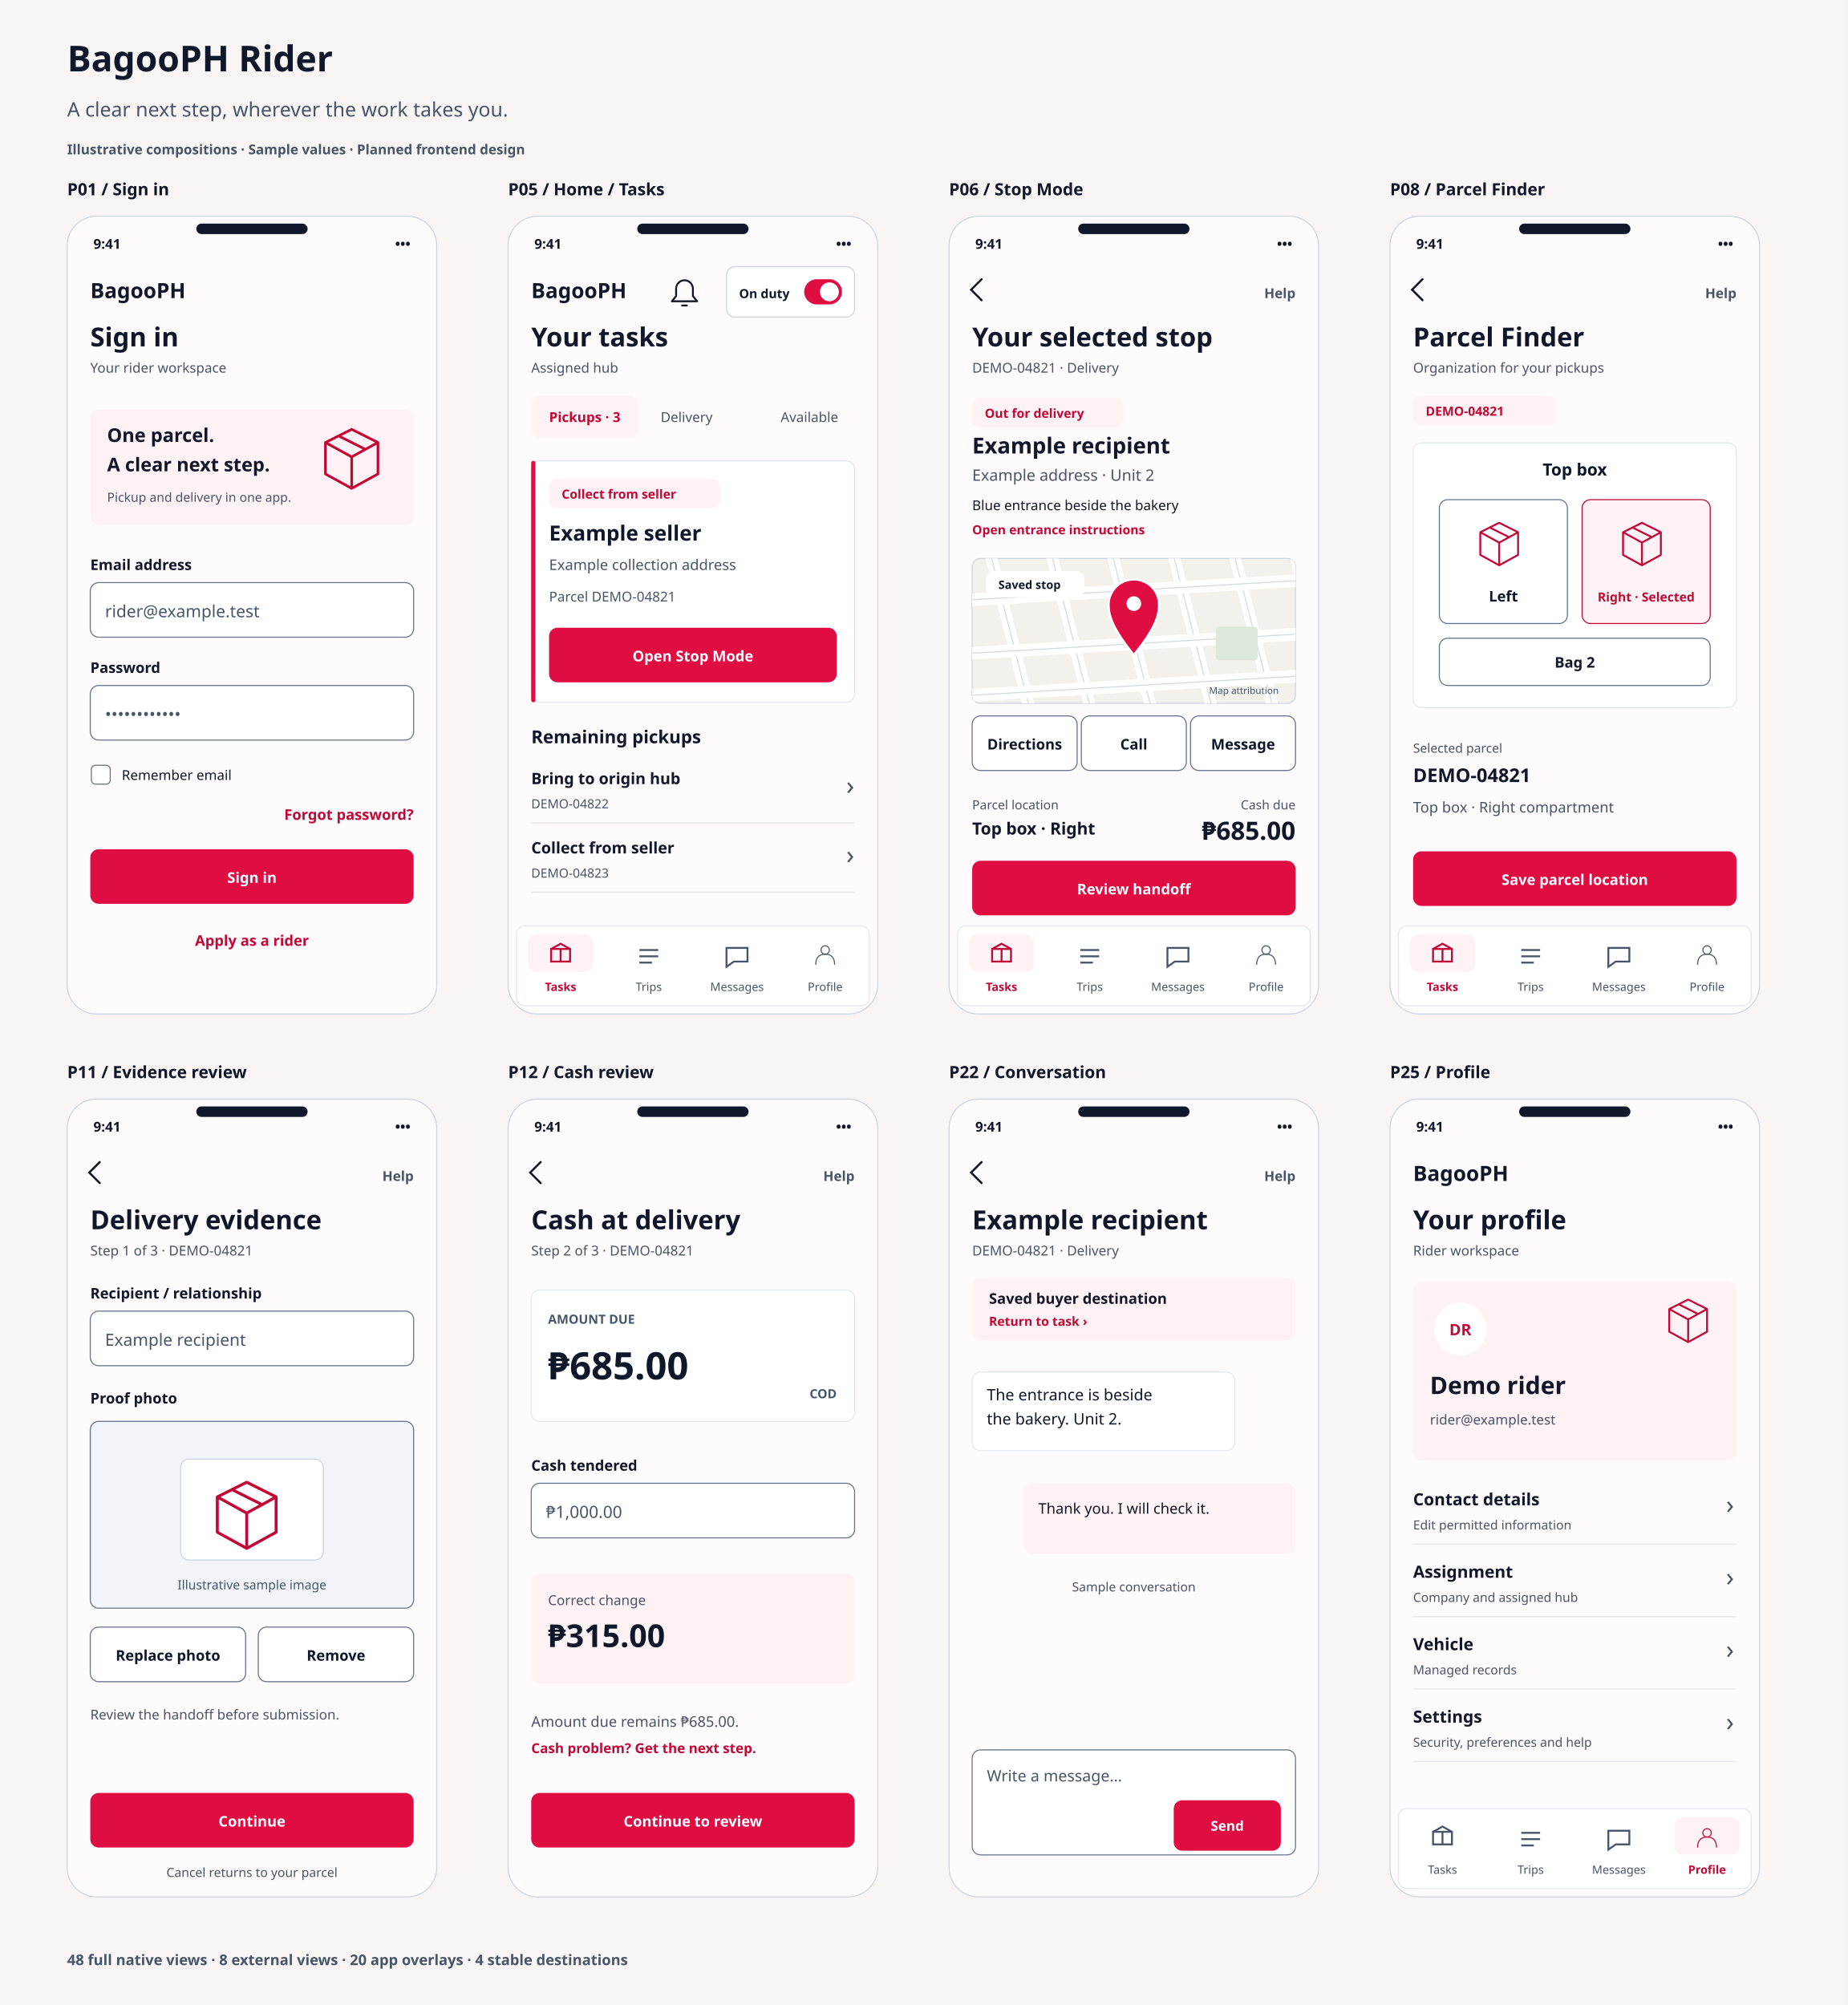
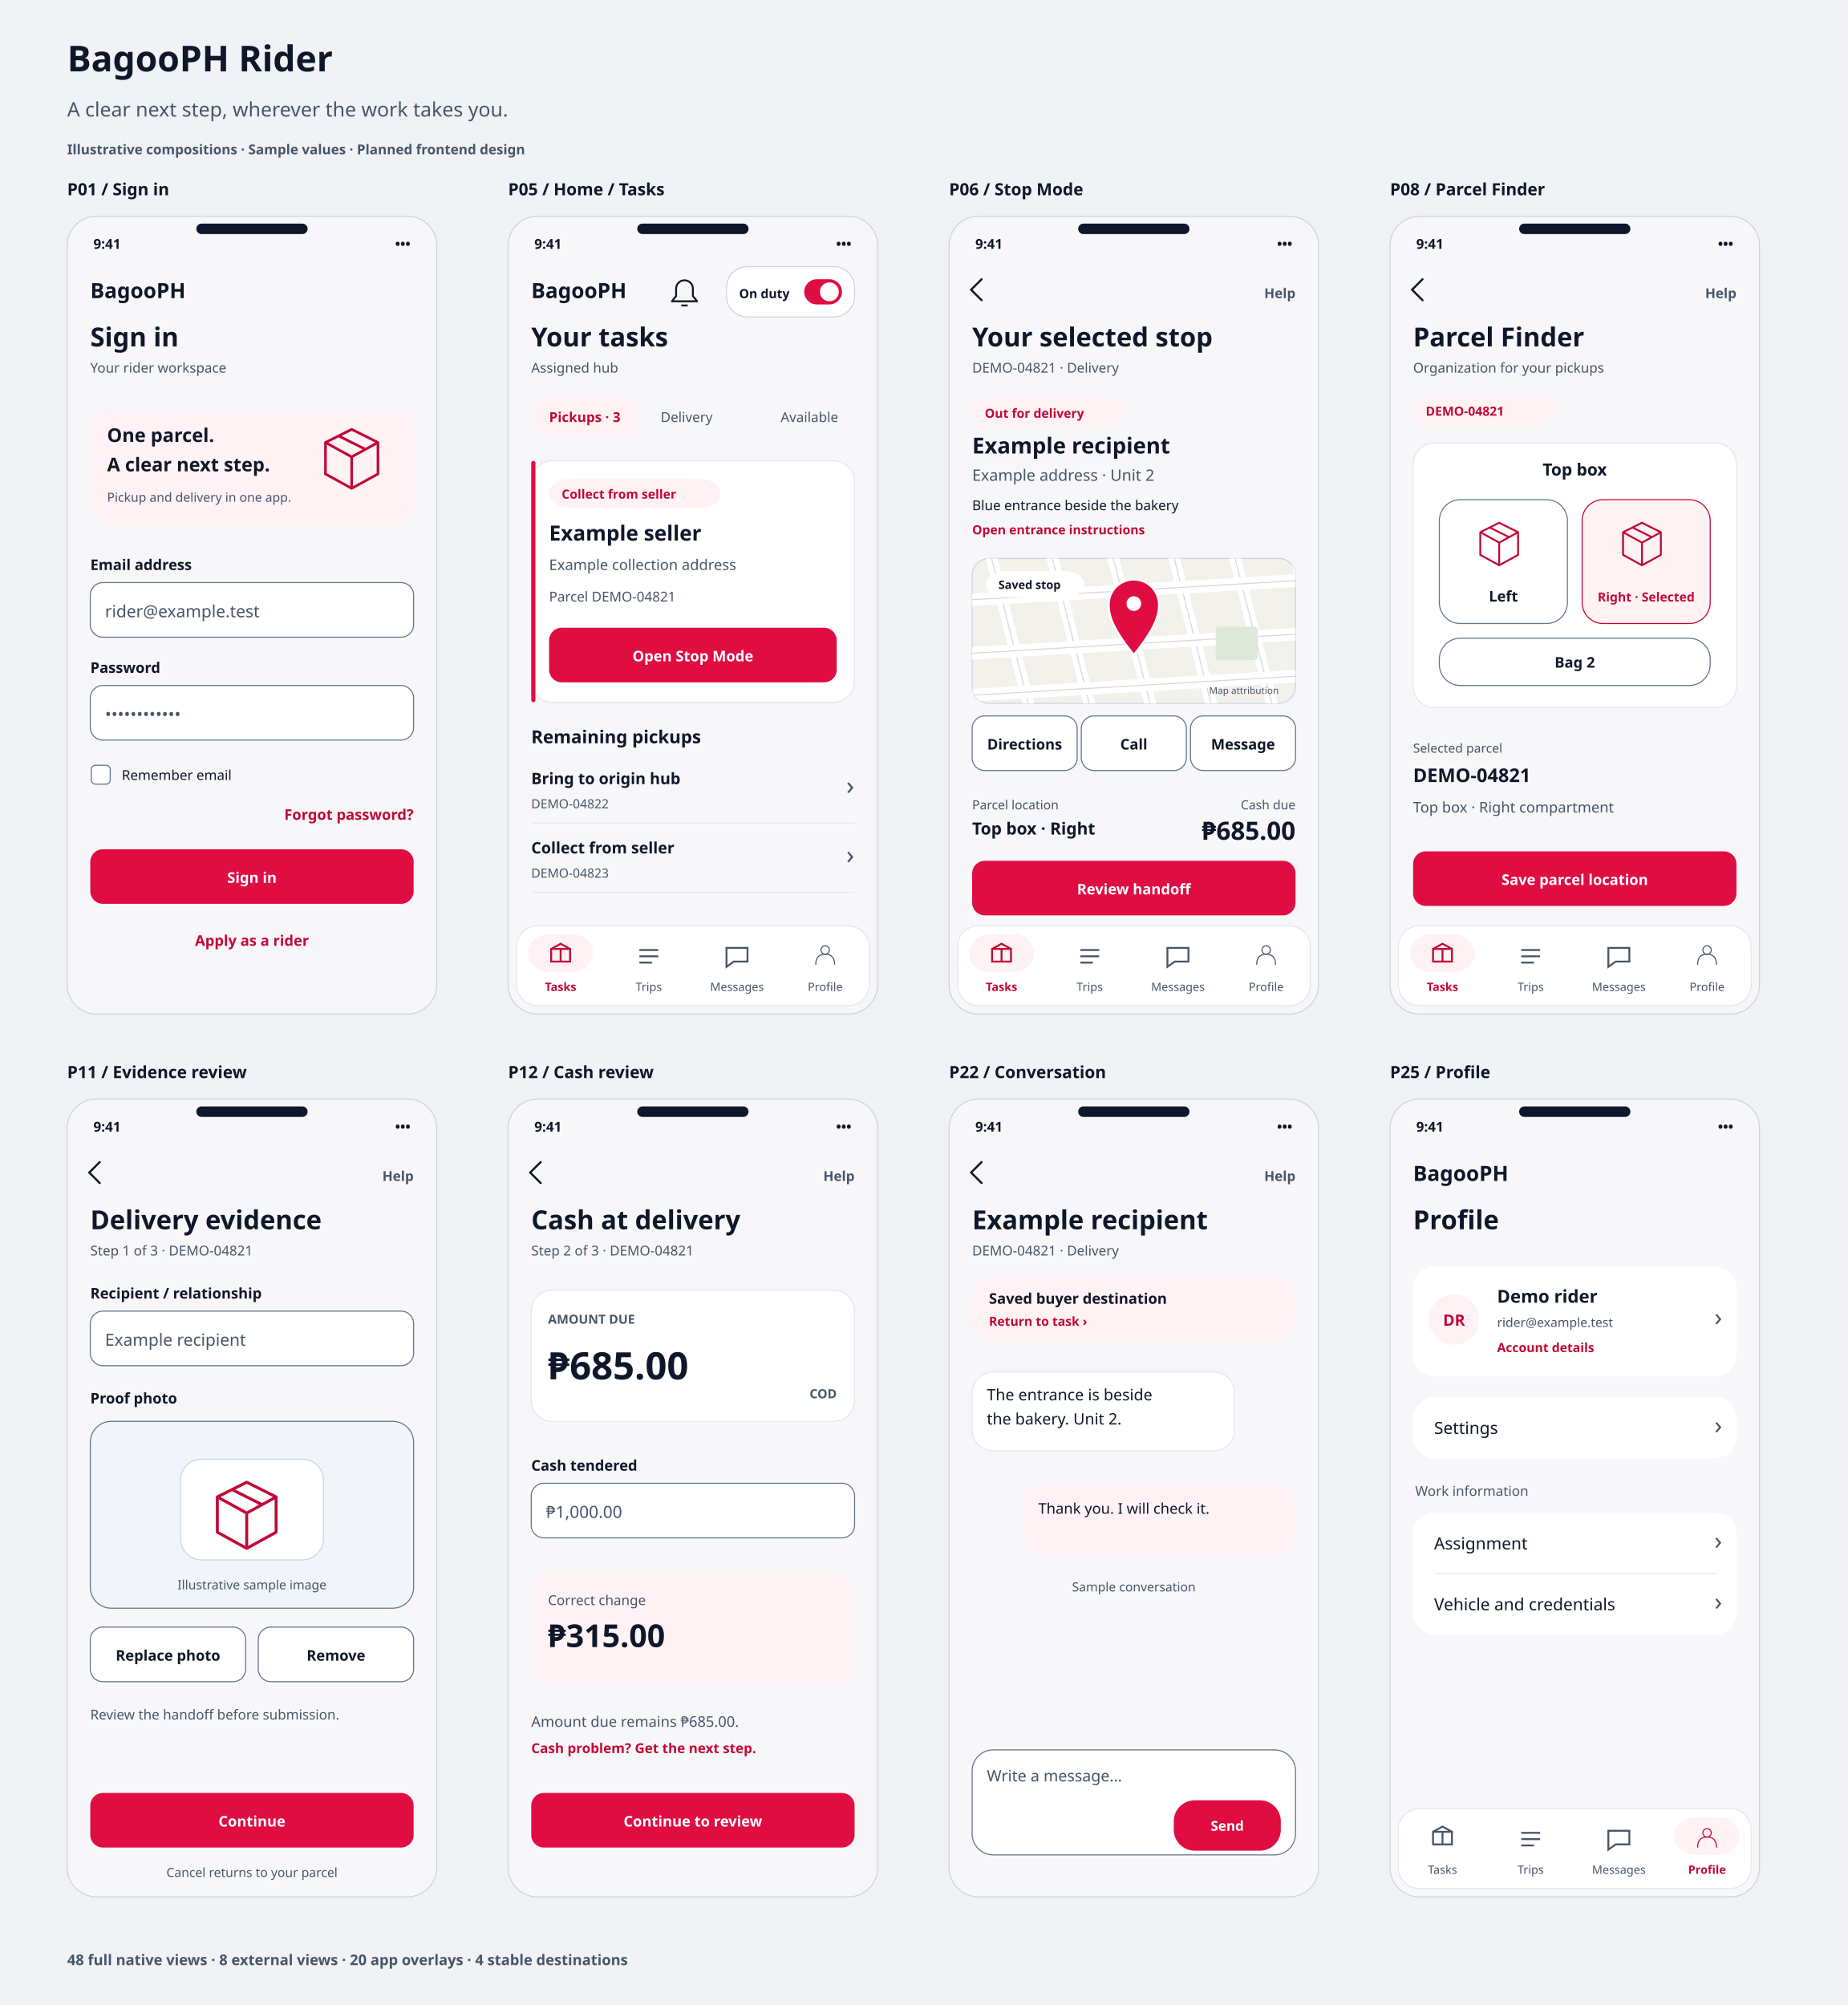
<svg xmlns="http://www.w3.org/2000/svg" width="1760" height="1910" viewBox="0 0 1760 1910">
-   <rect x="0" y="0" width="1760" height="1910" rx="0" fill="#F8F5F4" stroke="none" />
+   <rect x="0" y="0" width="1760" height="1910" rx="0" fill="#F1F2F5" stroke="none" />
  <text x="64" y="68" font-family="Plus Jakarta Sans, sans-serif" font-size="34" font-weight="700" fill="#0F172A" text-anchor="start">BagooPH Rider</text>
  <text x="64" y="111" font-family="Plus Jakarta Sans, sans-serif" font-size="19" font-weight="400" fill="#475569" text-anchor="start">A clear next step, wherever the work takes you.</text>
  <text x="64" y="147" font-family="Plus Jakarta Sans, sans-serif" font-size="13" font-weight="600" fill="#475569" text-anchor="start">Illustrative compositions · Sample values · Planned frontend design</text>
  <text x="64" y="186" font-family="Plus Jakarta Sans, sans-serif" font-size="16" font-weight="600" fill="#0F172A" text-anchor="start">P01  /  Sign in</text>
  <g transform="translate(64,206)">
-     <rect x="0" y="0" width="352" height="760" rx="28" fill="#FFFAFB" stroke="#CBD5E1" />
+     <rect x="0" y="0" width="352" height="760" rx="28" fill="#F7F7FA" stroke="#CBD5E1" />
    <rect x="123" y="7" width="106" height="10" rx="5" fill="#0F172A" stroke="none" />
    <text x="25" y="31" font-family="Plus Jakarta Sans, sans-serif" font-size="13" font-weight="600" fill="#0F172A" text-anchor="start">9:41</text>
    <text x="327" y="31" font-family="Plus Jakarta Sans, sans-serif" font-size="13" font-weight="600" fill="#0F172A" text-anchor="end">•••</text>
    <text x="22" y="78" font-family="Plus Jakarta Sans, sans-serif" font-size="20" font-weight="700" fill="#0F172A" text-anchor="start">BagooPH</text>
    <text x="22" y="124" font-family="Plus Jakarta Sans, sans-serif" font-size="25" font-weight="600" fill="#0F172A" text-anchor="start">Sign in</text>
    <text x="22" y="149" font-family="Plus Jakarta Sans, sans-serif" font-size="13" font-weight="500" fill="#475569" text-anchor="start">Your rider workspace</text>
-     <rect x="22" y="184" width="308" height="110" rx="8" fill="#FFF2F4" stroke="none" />
+     <rect x="22" y="184" width="308" height="110" rx="20" fill="#FFF2F4" stroke="none" />
    <g transform="translate(246 203) scale(1.25)">
      <path d="M0 10 20 0 40 10 20 21Z M0 10v24l20 11 20-11V10 M20 21v24 M10 5l20 10" stroke="#C20836" stroke-width="2" fill="none" stroke-linejoin="round" />
    </g>
    <text x="38" y="215" font-family="Plus Jakarta Sans, sans-serif" font-size="18" font-weight="600" fill="#0F172A" text-anchor="start">One parcel.</text>
    <text x="38" y="243" font-family="Plus Jakarta Sans, sans-serif" font-size="18" font-weight="600" fill="#0F172A" text-anchor="start">A clear next step.</text>
    <text x="38" y="272" font-family="Plus Jakarta Sans, sans-serif" font-size="12" font-weight="500" fill="#475569" text-anchor="start">Pickup and delivery in one app.</text>
    <text x="22" y="337" font-family="Plus Jakarta Sans, sans-serif" font-size="14" font-weight="600" fill="#0F172A" text-anchor="start">Email address</text>
-     <rect x="22" y="349" width="308" height="52" rx="8" fill="#FFFFFF" stroke="#64748B" />
+     <rect x="22" y="349" width="308" height="52" rx="12" fill="#FFFFFF" stroke="#64748B" />
    <text x="36" y="382" font-family="Plus Jakarta Sans, sans-serif" font-size="16" font-weight="400" fill="#475569" text-anchor="start">rider@example.test</text>
    <text x="22" y="435" font-family="Plus Jakarta Sans, sans-serif" font-size="14" font-weight="600" fill="#0F172A" text-anchor="start">Password</text>
-     <rect x="22" y="447" width="308" height="52" rx="8" fill="#FFFFFF" stroke="#64748B" />
+     <rect x="22" y="447" width="308" height="52" rx="12" fill="#FFFFFF" stroke="#64748B" />
    <text x="36" y="480" font-family="Plus Jakarta Sans, sans-serif" font-size="16" font-weight="400" fill="#475569" text-anchor="start">••••••••••••</text>
    <rect x="23" y="523" width="18" height="18" rx="4" fill="#FFFFFF" stroke="#64748B" />
    <text x="52" y="537" font-family="Plus Jakarta Sans, sans-serif" font-size="13" font-weight="500" fill="#0F172A" text-anchor="start">Remember email</text>
    <text x="330" y="575" font-family="Plus Jakarta Sans, sans-serif" font-size="14" font-weight="600" fill="#C20836" text-anchor="end">Forgot password?</text>
-     <rect x="22" y="603" width="308" height="52" rx="8" fill="#E00D42" stroke="none" />
+     <rect x="22" y="603" width="308" height="52" rx="12" fill="#E00D42" stroke="none" />
    <text x="176.0" y="635" font-family="Plus Jakarta Sans, sans-serif" font-size="14" font-weight="600" fill="#FFFFFF" text-anchor="middle">Sign in</text>
    <text x="176" y="695" font-family="Plus Jakarta Sans, sans-serif" font-size="14" font-weight="600" fill="#C20836" text-anchor="middle">Apply as a rider</text>
  </g>
  <text x="484" y="186" font-family="Plus Jakarta Sans, sans-serif" font-size="16" font-weight="600" fill="#0F172A" text-anchor="start">P05  /  Home / Tasks</text>
  <g transform="translate(484,206)">
-     <rect x="0" y="0" width="352" height="760" rx="28" fill="#FFFAFB" stroke="#CBD5E1" />
+     <rect x="0" y="0" width="352" height="760" rx="28" fill="#F7F7FA" stroke="#CBD5E1" />
    <rect x="123" y="7" width="106" height="10" rx="5" fill="#0F172A" stroke="none" />
    <text x="25" y="31" font-family="Plus Jakarta Sans, sans-serif" font-size="13" font-weight="600" fill="#0F172A" text-anchor="start">9:41</text>
    <text x="327" y="31" font-family="Plus Jakarta Sans, sans-serif" font-size="13" font-weight="600" fill="#0F172A" text-anchor="end">•••</text>
    <text x="22" y="78" font-family="Plus Jakarta Sans, sans-serif" font-size="20" font-weight="700" fill="#0F172A" text-anchor="start">BagooPH</text>
    <text x="22" y="124" font-family="Plus Jakarta Sans, sans-serif" font-size="25" font-weight="600" fill="#0F172A" text-anchor="start">Your tasks</text>
    <text x="22" y="149" font-family="Plus Jakarta Sans, sans-serif" font-size="13" font-weight="500" fill="#475569" text-anchor="start">Assigned hub</text>
    <path d="M160 76v-7a8 8 0 0 1 16 0v7l4 5h-24z M165 85h6" stroke="#0F172A" stroke-width="1.8" fill="none" stroke-linejoin="round" />
-     <rect x="208" y="48" width="122" height="48" rx="8" fill="#FFFFFF" stroke="#CBD5E1" />
+     <rect x="208" y="48" width="122" height="48" rx="20" fill="#FFFFFF" stroke="#CBD5E1" />
    <text x="220" y="78" font-family="Plus Jakarta Sans, sans-serif" font-size="12" font-weight="600" fill="#0F172A" text-anchor="start">On duty</text>
    <rect x="282" y="60" width="36" height="24" rx="12" fill="#E00D42" stroke="none" />
    <circle cx="306" cy="72" r="9" fill="white" />
-     <rect x="22" y="171" width="102" height="40" rx="8" fill="#FFF2F4" stroke="none" />
+     <rect x="22" y="171" width="102" height="40" rx="20" fill="#FFF2F4" stroke="none" />
    <text x="73" y="196" font-family="Plus Jakarta Sans, sans-serif" font-size="13" font-weight="600" fill="#C20836" text-anchor="middle">Pickups · 3</text>
    <text x="170" y="196" font-family="Plus Jakarta Sans, sans-serif" font-size="13" font-weight="500" fill="#475569" text-anchor="middle">Delivery</text>
    <text x="287" y="196" font-family="Plus Jakarta Sans, sans-serif" font-size="13" font-weight="500" fill="#475569" text-anchor="middle">Available</text>
-     <rect x="22" y="233" width="308" height="230" rx="8" fill="#FFFFFF" stroke="#E2E8F0" />
+     <rect x="22" y="233" width="308" height="230" rx="20" fill="#FFFFFF" stroke="#E2E8F0" />
    <rect x="22" y="233" width="4" height="230" rx="2" fill="#E00D42" stroke="none" />
-     <rect x="39" y="250" width="163" height="28" rx="8" fill="#FFF2F4" stroke="none" />
+     <rect x="39" y="250" width="163" height="28" rx="20" fill="#FFF2F4" stroke="none" />
    <text x="51" y="269" font-family="Plus Jakarta Sans, sans-serif" font-size="12" font-weight="600" fill="#C20836" text-anchor="start">Collect from seller</text>
    <text x="39" y="309" font-family="Plus Jakarta Sans, sans-serif" font-size="20" font-weight="600" fill="#0F172A" text-anchor="start">Example seller</text>
    <text x="39" y="337" font-family="Plus Jakarta Sans, sans-serif" font-size="14" font-weight="400" fill="#475569" text-anchor="start">Example collection address</text>
    <text x="39" y="367" font-family="Plus Jakarta Sans, sans-serif" font-size="13" font-weight="500" fill="#475569" text-anchor="start">Parcel DEMO-04821</text>
-     <rect x="39" y="392" width="274" height="52" rx="8" fill="#E00D42" stroke="none" />
+     <rect x="39" y="392" width="274" height="52" rx="12" fill="#E00D42" stroke="none" />
    <text x="176.0" y="424" font-family="Plus Jakarta Sans, sans-serif" font-size="14" font-weight="600" fill="#FFFFFF" text-anchor="middle">Open Stop Mode</text>
    <text x="22" y="502" font-family="Plus Jakarta Sans, sans-serif" font-size="17" font-weight="600" fill="#0F172A" text-anchor="start">Remaining pickups</text>
    <text x="22" y="541" font-family="Plus Jakarta Sans, sans-serif" font-size="15" font-weight="600" fill="#0F172A" text-anchor="start">Bring to origin hub</text>
    <text x="22" y="564" font-family="Plus Jakarta Sans, sans-serif" font-size="12" font-weight="500" fill="#475569" text-anchor="start">DEMO-04822</text>
    <text x="322" y="551" font-family="Plus Jakarta Sans, sans-serif" font-size="25" font-weight="400" fill="#475569" text-anchor="start">›</text>
    <path d="M22 578 L330 578" stroke="#E2E8F0" stroke-width="1" fill="none" />
    <text x="22" y="607" font-family="Plus Jakarta Sans, sans-serif" font-size="15" font-weight="600" fill="#0F172A" text-anchor="start">Collect from seller</text>
    <text x="22" y="630" font-family="Plus Jakarta Sans, sans-serif" font-size="12" font-weight="500" fill="#475569" text-anchor="start">DEMO-04823</text>
    <text x="322" y="617" font-family="Plus Jakarta Sans, sans-serif" font-size="25" font-weight="400" fill="#475569" text-anchor="start">›</text>
    <path d="M22 644 L330 644" stroke="#E2E8F0" stroke-width="1" fill="none" />
-     <rect x="8" y="676" width="336" height="76" rx="8" fill="#FFFFFF" stroke="#E2E8F0" />
-     <rect x="19" y="684" width="62" height="36" rx="8" fill="#FFF2F4" stroke="none" />
+     <rect x="8" y="676" width="336" height="76" rx="20" fill="#FFFFFF" stroke="#E2E8F0" />
+     <rect x="19" y="684" width="62" height="36" rx="20" fill="#FFF2F4" stroke="none" />
    <path d="M41 698h18v12h-18z M41 698l9-5 9 5 M50 698v12" fill="none" stroke="#C20836" stroke-width="1.8" />
    <text x="50" y="738" font-family="Plus Jakarta Sans, sans-serif" font-size="11" font-weight="600" fill="#C20836" text-anchor="middle">Tasks</text>
    <path d="M125 699h18 M125 705h18 M125 711h12" fill="none" stroke="#475569" stroke-width="1.8" />
    <text x="134" y="738" font-family="Plus Jakarta Sans, sans-serif" font-size="11" font-weight="500" fill="#475569" text-anchor="middle">Trips</text>
    <path d="M208 697h20v13h-13l-7 5z" fill="none" stroke="#475569" stroke-width="1.8" />
    <text x="218" y="738" font-family="Plus Jakarta Sans, sans-serif" font-size="11" font-weight="500" fill="#475569" text-anchor="middle">Messages</text>
    <circle cx="302" cy="699" r="4" stroke="#475569" fill="none" />
    <path d="M293 713q0-10 9-10t9 10" stroke="#475569" fill="none" />
    <text x="302" y="738" font-family="Plus Jakarta Sans, sans-serif" font-size="11" font-weight="500" fill="#475569" text-anchor="middle">Profile</text>
  </g>
  <text x="904" y="186" font-family="Plus Jakarta Sans, sans-serif" font-size="16" font-weight="600" fill="#0F172A" text-anchor="start">P06  /  Stop Mode</text>
  <g transform="translate(904,206)">
-     <rect x="0" y="0" width="352" height="760" rx="28" fill="#FFFAFB" stroke="#CBD5E1" />
+     <rect x="0" y="0" width="352" height="760" rx="28" fill="#F7F7FA" stroke="#CBD5E1" />
    <rect x="123" y="7" width="106" height="10" rx="5" fill="#0F172A" stroke="none" />
    <text x="25" y="31" font-family="Plus Jakarta Sans, sans-serif" font-size="13" font-weight="600" fill="#0F172A" text-anchor="start">9:41</text>
    <text x="327" y="31" font-family="Plus Jakarta Sans, sans-serif" font-size="13" font-weight="600" fill="#0F172A" text-anchor="end">•••</text>
    <path d="M31 60 21 70 31 80" fill="none" stroke="#0F172A" stroke-width="2" stroke-linecap="round" />
    <text x="330" y="78" font-family="Plus Jakarta Sans, sans-serif" font-size="13" font-weight="600" fill="#475569" text-anchor="end">Help</text>
    <text x="22" y="124" font-family="Plus Jakarta Sans, sans-serif" font-size="25" font-weight="600" fill="#0F172A" text-anchor="start">Your selected stop</text>
    <text x="22" y="149" font-family="Plus Jakarta Sans, sans-serif" font-size="13" font-weight="500" fill="#475569" text-anchor="start">DEMO-04821 · Delivery</text>
-     <rect x="22" y="173" width="144" height="28" rx="8" fill="#FFF2F4" stroke="none" />
+     <rect x="22" y="173" width="144" height="28" rx="20" fill="#FFF2F4" stroke="none" />
    <text x="34" y="192" font-family="Plus Jakarta Sans, sans-serif" font-size="12" font-weight="600" fill="#C20836" text-anchor="start">Out for delivery</text>
    <text x="22" y="226" font-family="Plus Jakarta Sans, sans-serif" font-size="21" font-weight="600" fill="#0F172A" text-anchor="start">Example recipient</text>
    <text x="22" y="252" font-family="Plus Jakarta Sans, sans-serif" font-size="15" font-weight="400" fill="#475569" text-anchor="start">Example address · Unit 2</text>
    <text x="22" y="280" font-family="Plus Jakarta Sans, sans-serif" font-size="13" font-weight="500" fill="#0F172A" text-anchor="start">Blue entrance beside the bakery</text>
    <text x="22" y="303" font-family="Plus Jakarta Sans, sans-serif" font-size="12" font-weight="600" fill="#C20836" text-anchor="start">Open entrance instructions</text>
-     <rect x="22" y="326" width="308" height="138" rx="8" fill="#F3F1EC" stroke="#CBD5E1" />
+     <rect x="22" y="326" width="308" height="138" rx="16" fill="#F3F1EC" stroke="#CBD5E1" />
    <g clip-path="url(#mapclip-326)">
      <path d="M38 316 L78 474" stroke="#FFFFFF" stroke-width="11" fill="none" />
      <path d="M38 316 L78 474" stroke="#D3DADD" stroke-width="1" fill="none" />
      <path d="M96 316 L136 474" stroke="#FFFFFF" stroke-width="11" fill="none" />
      <path d="M96 316 L136 474" stroke="#D3DADD" stroke-width="1" fill="none" />
      <path d="M154 316 L194 474" stroke="#FFFFFF" stroke-width="11" fill="none" />
      <path d="M154 316 L194 474" stroke="#D3DADD" stroke-width="1" fill="none" />
      <path d="M212 316 L252 474" stroke="#FFFFFF" stroke-width="11" fill="none" />
      <path d="M212 316 L252 474" stroke="#D3DADD" stroke-width="1" fill="none" />
      <path d="M270 316 L310 474" stroke="#FFFFFF" stroke-width="11" fill="none" />
      <path d="M270 316 L310 474" stroke="#D3DADD" stroke-width="1" fill="none" />
      <path d="M328 316 L368 474" stroke="#FFFFFF" stroke-width="11" fill="none" />
      <path d="M328 316 L368 474" stroke="#D3DADD" stroke-width="1" fill="none" />
      <path d="M10 366 L350 346" stroke="#FFFFFF" stroke-width="12" fill="none" />
      <path d="M10 366 L350 346" stroke="#D3DADD" stroke-width="1" fill="none" />
      <path d="M10 417 L350 397" stroke="#FFFFFF" stroke-width="12" fill="none" />
      <path d="M10 417 L350 397" stroke="#D3DADD" stroke-width="1" fill="none" />
      <path d="M10 457 L350 437" stroke="#FFFFFF" stroke-width="12" fill="none" />
      <path d="M10 457 L350 437" stroke="#D3DADD" stroke-width="1" fill="none" />
      <rect x="254" y="391" width="40" height="32" rx="3" fill="#DDE7DA" stroke="none" />
    </g>
    <defs>
      <clipPath id="mapclip-326">
-         <rect x="22" y="326" width="308" height="138" rx="8" fill="#FFFFFF" stroke="none" />
+         <rect x="22" y="326" width="308" height="138" rx="16" fill="#FFFFFF" stroke="none" />
      </clipPath>
    </defs>
    <path d="M176 418c-20-25-24-37-24-48a24 24 0 1 1 48 0c0 11-4 23-24 48Z" fill="#E00D42" stroke="white" stroke-width="2" />
    <circle cx="176" cy="369" r="7" fill="white" />
-     <rect x="35" y="338" width="94" height="25" rx="8" fill="#FFFFFF" stroke="none" />
+     <rect x="35" y="338" width="94" height="25" rx="20" fill="#FFFFFF" stroke="none" />
    <text x="47" y="355" font-family="Plus Jakarta Sans, sans-serif" font-size="11" font-weight="600" fill="#0F172A" text-anchor="start">Saved stop</text>
    <text x="314" y="455" font-family="Plus Jakarta Sans, sans-serif" font-size="9" font-weight="400" fill="#475569" text-anchor="end">Map attribution</text>
-     <rect x="22" y="476" width="100" height="52" rx="8" fill="#FFFFFF" stroke="#64748B" />
+     <rect x="22" y="476" width="100" height="52" rx="12" fill="#FFFFFF" stroke="#64748B" />
    <text x="72.0" y="508" font-family="Plus Jakarta Sans, sans-serif" font-size="14" font-weight="600" fill="#0F172A" text-anchor="middle">Directions</text>
-     <rect x="126" y="476" width="100" height="52" rx="8" fill="#FFFFFF" stroke="#64748B" />
+     <rect x="126" y="476" width="100" height="52" rx="12" fill="#FFFFFF" stroke="#64748B" />
    <text x="176.0" y="508" font-family="Plus Jakarta Sans, sans-serif" font-size="14" font-weight="600" fill="#0F172A" text-anchor="middle">Call</text>
-     <rect x="230" y="476" width="100" height="52" rx="8" fill="#FFFFFF" stroke="#64748B" />
+     <rect x="230" y="476" width="100" height="52" rx="12" fill="#FFFFFF" stroke="#64748B" />
    <text x="280.0" y="508" font-family="Plus Jakarta Sans, sans-serif" font-size="14" font-weight="600" fill="#0F172A" text-anchor="middle">Message</text>
    <text x="22" y="565" font-family="Plus Jakarta Sans, sans-serif" font-size="12" font-weight="500" fill="#475569" text-anchor="start">Parcel location</text>
    <text x="22" y="589" font-family="Plus Jakarta Sans, sans-serif" font-size="16" font-weight="600" fill="#0F172A" text-anchor="start">Top box · Right</text>
    <text x="330" y="565" font-family="Plus Jakarta Sans, sans-serif" font-size="12" font-weight="500" fill="#475569" text-anchor="end">Cash due</text>
    <text x="330" y="594" font-family="Plus Jakarta Sans, sans-serif" font-size="24" font-weight="600" fill="#0F172A" text-anchor="end">₱685.00</text>
-     <rect x="22" y="614" width="308" height="52" rx="8" fill="#E00D42" stroke="none" />
+     <rect x="22" y="614" width="308" height="52" rx="12" fill="#E00D42" stroke="none" />
    <text x="176.0" y="646" font-family="Plus Jakarta Sans, sans-serif" font-size="14" font-weight="600" fill="#FFFFFF" text-anchor="middle">Review handoff</text>
-     <rect x="8" y="676" width="336" height="76" rx="8" fill="#FFFFFF" stroke="#E2E8F0" />
-     <rect x="19" y="684" width="62" height="36" rx="8" fill="#FFF2F4" stroke="none" />
+     <rect x="8" y="676" width="336" height="76" rx="20" fill="#FFFFFF" stroke="#E2E8F0" />
+     <rect x="19" y="684" width="62" height="36" rx="20" fill="#FFF2F4" stroke="none" />
    <path d="M41 698h18v12h-18z M41 698l9-5 9 5 M50 698v12" fill="none" stroke="#C20836" stroke-width="1.8" />
    <text x="50" y="738" font-family="Plus Jakarta Sans, sans-serif" font-size="11" font-weight="600" fill="#C20836" text-anchor="middle">Tasks</text>
    <path d="M125 699h18 M125 705h18 M125 711h12" fill="none" stroke="#475569" stroke-width="1.8" />
    <text x="134" y="738" font-family="Plus Jakarta Sans, sans-serif" font-size="11" font-weight="500" fill="#475569" text-anchor="middle">Trips</text>
    <path d="M208 697h20v13h-13l-7 5z" fill="none" stroke="#475569" stroke-width="1.8" />
    <text x="218" y="738" font-family="Plus Jakarta Sans, sans-serif" font-size="11" font-weight="500" fill="#475569" text-anchor="middle">Messages</text>
    <circle cx="302" cy="699" r="4" stroke="#475569" fill="none" />
    <path d="M293 713q0-10 9-10t9 10" stroke="#475569" fill="none" />
    <text x="302" y="738" font-family="Plus Jakarta Sans, sans-serif" font-size="11" font-weight="500" fill="#475569" text-anchor="middle">Profile</text>
  </g>
  <text x="1324" y="186" font-family="Plus Jakarta Sans, sans-serif" font-size="16" font-weight="600" fill="#0F172A" text-anchor="start">P08  /  Parcel Finder</text>
  <g transform="translate(1324,206)">
-     <rect x="0" y="0" width="352" height="760" rx="28" fill="#FFFAFB" stroke="#CBD5E1" />
+     <rect x="0" y="0" width="352" height="760" rx="28" fill="#F7F7FA" stroke="#CBD5E1" />
    <rect x="123" y="7" width="106" height="10" rx="5" fill="#0F172A" stroke="none" />
    <text x="25" y="31" font-family="Plus Jakarta Sans, sans-serif" font-size="13" font-weight="600" fill="#0F172A" text-anchor="start">9:41</text>
    <text x="327" y="31" font-family="Plus Jakarta Sans, sans-serif" font-size="13" font-weight="600" fill="#0F172A" text-anchor="end">•••</text>
    <path d="M31 60 21 70 31 80" fill="none" stroke="#0F172A" stroke-width="2" stroke-linecap="round" />
    <text x="330" y="78" font-family="Plus Jakarta Sans, sans-serif" font-size="13" font-weight="600" fill="#475569" text-anchor="end">Help</text>
    <text x="22" y="124" font-family="Plus Jakarta Sans, sans-serif" font-size="25" font-weight="600" fill="#0F172A" text-anchor="start">Parcel Finder</text>
    <text x="22" y="149" font-family="Plus Jakarta Sans, sans-serif" font-size="13" font-weight="500" fill="#475569" text-anchor="start">Organization for your pickups</text>
-     <rect x="22" y="171" width="135" height="28" rx="8" fill="#FFF2F4" stroke="none" />
+     <rect x="22" y="171" width="135" height="28" rx="20" fill="#FFF2F4" stroke="none" />
    <text x="34" y="190" font-family="Plus Jakarta Sans, sans-serif" font-size="12" font-weight="600" fill="#C20836" text-anchor="start">DEMO-04821</text>
-     <rect x="22" y="216" width="308" height="252" rx="8" fill="#FFFFFF" stroke="#E2E8F0" />
+     <rect x="22" y="216" width="308" height="252" rx="20" fill="#FFFFFF" stroke="#E2E8F0" />
    <text x="176" y="247" font-family="Plus Jakarta Sans, sans-serif" font-size="16" font-weight="600" fill="#0F172A" text-anchor="middle">Top box</text>
-     <rect x="47" y="270" width="122" height="118" rx="8" fill="#FFFFFF" stroke="#64748B" />
-     <rect x="183" y="270" width="122" height="118" rx="8" fill="#FFF2F4" stroke="#C20836" />
+     <rect x="47" y="270" width="122" height="118" rx="20" fill="#FFFFFF" stroke="#64748B" />
+     <rect x="183" y="270" width="122" height="118" rx="20" fill="#FFF2F4" stroke="#C20836" />
    <g transform="translate(86 292) scale(0.9)">
      <path d="M0 10 20 0 40 10 20 21Z M0 10v24l20 11 20-11V10 M20 21v24 M10 5l20 10" stroke="#C20836" stroke-width="2" fill="none" stroke-linejoin="round" />
    </g>
    <g transform="translate(222 292) scale(0.9)">
      <path d="M0 10 20 0 40 10 20 21Z M0 10v24l20 11 20-11V10 M20 21v24 M10 5l20 10" stroke="#C20836" stroke-width="2" fill="none" stroke-linejoin="round" />
    </g>
    <text x="108" y="367" font-family="Plus Jakarta Sans, sans-serif" font-size="14" font-weight="600" fill="#0F172A" text-anchor="middle">Left</text>
    <text x="244" y="367" font-family="Plus Jakarta Sans, sans-serif" font-size="12" font-weight="600" fill="#C20836" text-anchor="middle">Right · Selected</text>
-     <rect x="47" y="402" width="258" height="45" rx="8" fill="#FFFFFF" stroke="#64748B" />
+     <rect x="47" y="402" width="258" height="45" rx="20" fill="#FFFFFF" stroke="#64748B" />
    <text x="176" y="430" font-family="Plus Jakarta Sans, sans-serif" font-size="14" font-weight="600" fill="#0F172A" text-anchor="middle">Bag 2</text>
    <text x="22" y="511" font-family="Plus Jakarta Sans, sans-serif" font-size="12" font-weight="500" fill="#475569" text-anchor="start">Selected parcel</text>
    <text x="22" y="539" font-family="Plus Jakarta Sans, sans-serif" font-size="18" font-weight="600" fill="#0F172A" text-anchor="start">DEMO-04821</text>
    <text x="22" y="568" font-family="Plus Jakarta Sans, sans-serif" font-size="14" font-weight="500" fill="#475569" text-anchor="start">Top box · Right compartment</text>
-     <rect x="22" y="605" width="308" height="52" rx="8" fill="#E00D42" stroke="none" />
+     <rect x="22" y="605" width="308" height="52" rx="12" fill="#E00D42" stroke="none" />
    <text x="176.0" y="637" font-family="Plus Jakarta Sans, sans-serif" font-size="14" font-weight="600" fill="#FFFFFF" text-anchor="middle">Save parcel location</text>
-     <rect x="8" y="676" width="336" height="76" rx="8" fill="#FFFFFF" stroke="#E2E8F0" />
-     <rect x="19" y="684" width="62" height="36" rx="8" fill="#FFF2F4" stroke="none" />
+     <rect x="8" y="676" width="336" height="76" rx="20" fill="#FFFFFF" stroke="#E2E8F0" />
+     <rect x="19" y="684" width="62" height="36" rx="20" fill="#FFF2F4" stroke="none" />
    <path d="M41 698h18v12h-18z M41 698l9-5 9 5 M50 698v12" fill="none" stroke="#C20836" stroke-width="1.8" />
    <text x="50" y="738" font-family="Plus Jakarta Sans, sans-serif" font-size="11" font-weight="600" fill="#C20836" text-anchor="middle">Tasks</text>
    <path d="M125 699h18 M125 705h18 M125 711h12" fill="none" stroke="#475569" stroke-width="1.8" />
    <text x="134" y="738" font-family="Plus Jakarta Sans, sans-serif" font-size="11" font-weight="500" fill="#475569" text-anchor="middle">Trips</text>
    <path d="M208 697h20v13h-13l-7 5z" fill="none" stroke="#475569" stroke-width="1.8" />
    <text x="218" y="738" font-family="Plus Jakarta Sans, sans-serif" font-size="11" font-weight="500" fill="#475569" text-anchor="middle">Messages</text>
    <circle cx="302" cy="699" r="4" stroke="#475569" fill="none" />
    <path d="M293 713q0-10 9-10t9 10" stroke="#475569" fill="none" />
    <text x="302" y="738" font-family="Plus Jakarta Sans, sans-serif" font-size="11" font-weight="500" fill="#475569" text-anchor="middle">Profile</text>
  </g>
  <text x="64" y="1027" font-family="Plus Jakarta Sans, sans-serif" font-size="16" font-weight="600" fill="#0F172A" text-anchor="start">P11  /  Evidence review</text>
  <g transform="translate(64,1047)">
-     <rect x="0" y="0" width="352" height="760" rx="28" fill="#FFFAFB" stroke="#CBD5E1" />
+     <rect x="0" y="0" width="352" height="760" rx="28" fill="#F7F7FA" stroke="#CBD5E1" />
    <rect x="123" y="7" width="106" height="10" rx="5" fill="#0F172A" stroke="none" />
    <text x="25" y="31" font-family="Plus Jakarta Sans, sans-serif" font-size="13" font-weight="600" fill="#0F172A" text-anchor="start">9:41</text>
    <text x="327" y="31" font-family="Plus Jakarta Sans, sans-serif" font-size="13" font-weight="600" fill="#0F172A" text-anchor="end">•••</text>
    <path d="M31 60 21 70 31 80" fill="none" stroke="#0F172A" stroke-width="2" stroke-linecap="round" />
    <text x="330" y="78" font-family="Plus Jakarta Sans, sans-serif" font-size="13" font-weight="600" fill="#475569" text-anchor="end">Help</text>
    <text x="22" y="124" font-family="Plus Jakarta Sans, sans-serif" font-size="25" font-weight="600" fill="#0F172A" text-anchor="start">Delivery evidence</text>
    <text x="22" y="149" font-family="Plus Jakarta Sans, sans-serif" font-size="13" font-weight="500" fill="#475569" text-anchor="start">Step 1 of 3 · DEMO-04821</text>
    <text x="22" y="190" font-family="Plus Jakarta Sans, sans-serif" font-size="14" font-weight="600" fill="#0F172A" text-anchor="start">Recipient / relationship</text>
-     <rect x="22" y="202" width="308" height="52" rx="8" fill="#FFFFFF" stroke="#64748B" />
+     <rect x="22" y="202" width="308" height="52" rx="12" fill="#FFFFFF" stroke="#64748B" />
    <text x="36" y="235" font-family="Plus Jakarta Sans, sans-serif" font-size="16" font-weight="400" fill="#475569" text-anchor="start">Example recipient</text>
    <text x="22" y="290" font-family="Plus Jakarta Sans, sans-serif" font-size="14" font-weight="600" fill="#0F172A" text-anchor="start">Proof photo</text>
-     <rect x="22" y="307" width="308" height="178" rx="8" fill="#F1F5F9" stroke="#64748B" />
-     <rect x="108" y="343" width="136" height="96" rx="8" fill="#FFFFFF" stroke="#CBD5E1" />
+     <rect x="22" y="307" width="308" height="178" rx="20" fill="#F1F5F9" stroke="#64748B" />
+     <rect x="108" y="343" width="136" height="96" rx="20" fill="#FFFFFF" stroke="#CBD5E1" />
    <g transform="translate(143 365) scale(1.4)">
      <path d="M0 10 20 0 40 10 20 21Z M0 10v24l20 11 20-11V10 M20 21v24 M10 5l20 10" stroke="#C20836" stroke-width="2" fill="none" stroke-linejoin="round" />
    </g>
    <text x="176" y="467" font-family="Plus Jakarta Sans, sans-serif" font-size="12" font-weight="500" fill="#475569" text-anchor="middle">Illustrative sample image</text>
-     <rect x="22" y="503" width="148" height="52" rx="8" fill="#FFFFFF" stroke="#64748B" />
+     <rect x="22" y="503" width="148" height="52" rx="12" fill="#FFFFFF" stroke="#64748B" />
    <text x="96.0" y="535" font-family="Plus Jakarta Sans, sans-serif" font-size="14" font-weight="600" fill="#0F172A" text-anchor="middle">Replace photo</text>
-     <rect x="182" y="503" width="148" height="52" rx="8" fill="#FFFFFF" stroke="#64748B" />
+     <rect x="182" y="503" width="148" height="52" rx="12" fill="#FFFFFF" stroke="#64748B" />
    <text x="256.0" y="535" font-family="Plus Jakarta Sans, sans-serif" font-size="14" font-weight="600" fill="#0F172A" text-anchor="middle">Remove</text>
    <text x="22" y="591" font-family="Plus Jakarta Sans, sans-serif" font-size="13" font-weight="500" fill="#475569" text-anchor="start">Review the handoff before submission.</text>
-     <rect x="22" y="661" width="308" height="52" rx="8" fill="#E00D42" stroke="none" />
+     <rect x="22" y="661" width="308" height="52" rx="12" fill="#E00D42" stroke="none" />
    <text x="176.0" y="693" font-family="Plus Jakarta Sans, sans-serif" font-size="14" font-weight="600" fill="#FFFFFF" text-anchor="middle">Continue</text>
    <text x="176" y="741" font-family="Plus Jakarta Sans, sans-serif" font-size="12" font-weight="500" fill="#475569" text-anchor="middle">Cancel returns to your parcel</text>
  </g>
  <text x="484" y="1027" font-family="Plus Jakarta Sans, sans-serif" font-size="16" font-weight="600" fill="#0F172A" text-anchor="start">P12  /  Cash review</text>
  <g transform="translate(484,1047)">
-     <rect x="0" y="0" width="352" height="760" rx="28" fill="#FFFAFB" stroke="#CBD5E1" />
+     <rect x="0" y="0" width="352" height="760" rx="28" fill="#F7F7FA" stroke="#CBD5E1" />
    <rect x="123" y="7" width="106" height="10" rx="5" fill="#0F172A" stroke="none" />
    <text x="25" y="31" font-family="Plus Jakarta Sans, sans-serif" font-size="13" font-weight="600" fill="#0F172A" text-anchor="start">9:41</text>
    <text x="327" y="31" font-family="Plus Jakarta Sans, sans-serif" font-size="13" font-weight="600" fill="#0F172A" text-anchor="end">•••</text>
    <path d="M31 60 21 70 31 80" fill="none" stroke="#0F172A" stroke-width="2" stroke-linecap="round" />
    <text x="330" y="78" font-family="Plus Jakarta Sans, sans-serif" font-size="13" font-weight="600" fill="#475569" text-anchor="end">Help</text>
    <text x="22" y="124" font-family="Plus Jakarta Sans, sans-serif" font-size="25" font-weight="600" fill="#0F172A" text-anchor="start">Cash at delivery</text>
    <text x="22" y="149" font-family="Plus Jakarta Sans, sans-serif" font-size="13" font-weight="500" fill="#475569" text-anchor="start">Step 2 of 3 · DEMO-04821</text>
-     <rect x="22" y="182" width="308" height="125" rx="8" fill="#FFFFFF" stroke="#E2E8F0" />
+     <rect x="22" y="182" width="308" height="125" rx="20" fill="#FFFFFF" stroke="#E2E8F0" />
    <text x="38" y="214" font-family="Plus Jakarta Sans, sans-serif" font-size="12" font-weight="600" fill="#475569" text-anchor="start">AMOUNT DUE</text>
    <text x="38" y="267" font-family="Plus Jakarta Sans, sans-serif" font-size="36" font-weight="600" fill="#0F172A" text-anchor="start">₱685.00</text>
    <text x="313" y="285" font-family="Plus Jakarta Sans, sans-serif" font-size="12" font-weight="600" fill="#475569" text-anchor="end">COD</text>
    <text x="22" y="354" font-family="Plus Jakarta Sans, sans-serif" font-size="14" font-weight="600" fill="#0F172A" text-anchor="start">Cash tendered</text>
-     <rect x="22" y="366" width="308" height="52" rx="8" fill="#FFFFFF" stroke="#64748B" />
+     <rect x="22" y="366" width="308" height="52" rx="12" fill="#FFFFFF" stroke="#64748B" />
    <text x="36" y="399" font-family="Plus Jakarta Sans, sans-serif" font-size="16" font-weight="400" fill="#475569" text-anchor="start">₱1,000.00</text>
-     <rect x="22" y="452" width="308" height="105" rx="8" fill="#FFF2F4" stroke="none" />
+     <rect x="22" y="452" width="308" height="105" rx="20" fill="#FFF2F4" stroke="none" />
    <text x="38" y="482" font-family="Plus Jakarta Sans, sans-serif" font-size="13" font-weight="500" fill="#475569" text-anchor="start">Correct change</text>
    <text x="38" y="522" font-family="Plus Jakarta Sans, sans-serif" font-size="30" font-weight="600" fill="#0F172A" text-anchor="start">₱315.00</text>
    <text x="22" y="598" font-family="Plus Jakarta Sans, sans-serif" font-size="14" font-weight="500" fill="#475569" text-anchor="start">Amount due remains ₱685.00.</text>
    <text x="22" y="623" font-family="Plus Jakarta Sans, sans-serif" font-size="13" font-weight="600" fill="#C20836" text-anchor="start">Cash problem? Get the next step.</text>
-     <rect x="22" y="661" width="308" height="52" rx="8" fill="#E00D42" stroke="none" />
+     <rect x="22" y="661" width="308" height="52" rx="12" fill="#E00D42" stroke="none" />
    <text x="176.0" y="693" font-family="Plus Jakarta Sans, sans-serif" font-size="14" font-weight="600" fill="#FFFFFF" text-anchor="middle">Continue to review</text>
  </g>
  <text x="904" y="1027" font-family="Plus Jakarta Sans, sans-serif" font-size="16" font-weight="600" fill="#0F172A" text-anchor="start">P22  /  Conversation</text>
  <g transform="translate(904,1047)">
-     <rect x="0" y="0" width="352" height="760" rx="28" fill="#FFFAFB" stroke="#CBD5E1" />
+     <rect x="0" y="0" width="352" height="760" rx="28" fill="#F7F7FA" stroke="#CBD5E1" />
    <rect x="123" y="7" width="106" height="10" rx="5" fill="#0F172A" stroke="none" />
    <text x="25" y="31" font-family="Plus Jakarta Sans, sans-serif" font-size="13" font-weight="600" fill="#0F172A" text-anchor="start">9:41</text>
    <text x="327" y="31" font-family="Plus Jakarta Sans, sans-serif" font-size="13" font-weight="600" fill="#0F172A" text-anchor="end">•••</text>
    <path d="M31 60 21 70 31 80" fill="none" stroke="#0F172A" stroke-width="2" stroke-linecap="round" />
    <text x="330" y="78" font-family="Plus Jakarta Sans, sans-serif" font-size="13" font-weight="600" fill="#475569" text-anchor="end">Help</text>
    <text x="22" y="124" font-family="Plus Jakarta Sans, sans-serif" font-size="25" font-weight="600" fill="#0F172A" text-anchor="start">Example recipient</text>
    <text x="22" y="149" font-family="Plus Jakarta Sans, sans-serif" font-size="13" font-weight="500" fill="#475569" text-anchor="start">DEMO-04821 · Delivery</text>
-     <rect x="22" y="170" width="308" height="60" rx="8" fill="#FFF2F4" stroke="none" />
+     <rect x="22" y="170" width="308" height="60" rx="20" fill="#FFF2F4" stroke="none" />
    <text x="38" y="195" font-family="Plus Jakarta Sans, sans-serif" font-size="14" font-weight="600" fill="#0F172A" text-anchor="start">Saved buyer destination</text>
    <text x="38" y="216" font-family="Plus Jakarta Sans, sans-serif" font-size="12" font-weight="600" fill="#C20836" text-anchor="start">Return to task ›</text>
-     <rect x="22" y="260" width="250" height="75" rx="8" fill="#FFFFFF" stroke="#E2E8F0" />
+     <rect x="22" y="260" width="250" height="75" rx="20" fill="#FFFFFF" stroke="#E2E8F0" />
    <text x="36" y="287" font-family="Plus Jakarta Sans, sans-serif" font-size="15" font-weight="400" fill="#0F172A" text-anchor="start">The entrance is beside</text>
    <text x="36" y="310" font-family="Plus Jakarta Sans, sans-serif" font-size="15" font-weight="400" fill="#0F172A" text-anchor="start">the bakery. Unit 2.</text>
-     <rect x="71" y="366" width="259" height="67" rx="8" fill="#FFF2F4" stroke="none" />
+     <rect x="71" y="366" width="259" height="67" rx="20" fill="#FFF2F4" stroke="none" />
    <text x="85" y="395" font-family="Plus Jakarta Sans, sans-serif" font-size="14" font-weight="400" fill="#0F172A" text-anchor="start">Thank you. I will check it.</text>
    <text x="176" y="469" font-family="Plus Jakarta Sans, sans-serif" font-size="12" font-weight="500" fill="#475569" text-anchor="middle">Sample conversation</text>
-     <rect x="22" y="620" width="308" height="100" rx="8" fill="#FFFFFF" stroke="#64748B" />
+     <rect x="22" y="620" width="308" height="100" rx="20" fill="#FFFFFF" stroke="#64748B" />
    <text x="36" y="650" font-family="Plus Jakarta Sans, sans-serif" font-size="15" font-weight="400" fill="#475569" text-anchor="start">Write a message…</text>
-     <rect x="214" y="668" width="102" height="48" rx="8" fill="#E00D42" stroke="none" />
+     <rect x="214" y="668" width="102" height="48" rx="20" fill="#E00D42" stroke="none" />
    <text x="265" y="697" font-family="Plus Jakarta Sans, sans-serif" font-size="13" font-weight="600" fill="#FFFFFF" text-anchor="middle">Send</text>
  </g>
  <text x="1324" y="1027" font-family="Plus Jakarta Sans, sans-serif" font-size="16" font-weight="600" fill="#0F172A" text-anchor="start">P25  /  Profile</text>
  <g transform="translate(1324,1047)">
-     <rect x="0" y="0" width="352" height="760" rx="28" fill="#FFFAFB" stroke="#CBD5E1" />
+     <rect x="0" y="0" width="352" height="760" rx="28" fill="#F7F7FA" stroke="#CBD5E1" />
    <rect x="123" y="7" width="106" height="10" rx="5" fill="#0F172A" stroke="none" />
    <text x="25" y="31" font-family="Plus Jakarta Sans, sans-serif" font-size="13" font-weight="600" fill="#0F172A" text-anchor="start">9:41</text>
    <text x="327" y="31" font-family="Plus Jakarta Sans, sans-serif" font-size="13" font-weight="600" fill="#0F172A" text-anchor="end">•••</text>
    <text x="22" y="78" font-family="Plus Jakarta Sans, sans-serif" font-size="20" font-weight="700" fill="#0F172A" text-anchor="start">BagooPH</text>
-     <text x="22" y="124" font-family="Plus Jakarta Sans, sans-serif" font-size="25" font-weight="600" fill="#0F172A" text-anchor="start">Your profile</text>
-     <text x="22" y="149" font-family="Plus Jakarta Sans, sans-serif" font-size="13" font-weight="500" fill="#475569" text-anchor="start">Rider workspace</text>
-     <rect x="22" y="174" width="308" height="170" rx="8" fill="#FFF2F4" stroke="none" />
-     <circle cx="67" cy="219" r="25" fill="#FFFFFF" />
-     <text x="67" y="225" font-family="Plus Jakarta Sans, sans-serif" font-size="15" font-weight="600" fill="#C20836" text-anchor="middle">DR</text>
-     <g transform="translate(266 191) scale(0.9)">
-       <path d="M0 10 20 0 40 10 20 21Z M0 10v24l20 11 20-11V10 M20 21v24 M10 5l20 10" stroke="#C20836" stroke-width="2" fill="none" stroke-linejoin="round" />
-     </g>
-     <text x="38" y="281" font-family="Plus Jakarta Sans, sans-serif" font-size="23" font-weight="600" fill="#0F172A" text-anchor="start">Demo rider</text>
-     <text x="38" y="310" font-family="Plus Jakarta Sans, sans-serif" font-size="13" font-weight="500" fill="#475569" text-anchor="start">rider@example.test</text>
-     <text x="22" y="387" font-family="Plus Jakarta Sans, sans-serif" font-size="16" font-weight="600" fill="#0F172A" text-anchor="start">Contact details</text>
-     <text x="22" y="410" font-family="Plus Jakarta Sans, sans-serif" font-size="12" font-weight="500" fill="#475569" text-anchor="start">Edit permitted information</text>
-     <text x="320" y="395" font-family="Plus Jakarta Sans, sans-serif" font-size="25" font-weight="400" fill="#475569" text-anchor="start">›</text>
-     <path d="M22 424 L330 424" stroke="#E2E8F0" stroke-width="1" fill="none" />
-     <text x="22" y="456" font-family="Plus Jakarta Sans, sans-serif" font-size="16" font-weight="600" fill="#0F172A" text-anchor="start">Assignment</text>
-     <text x="22" y="479" font-family="Plus Jakarta Sans, sans-serif" font-size="12" font-weight="500" fill="#475569" text-anchor="start">Company and assigned hub</text>
-     <text x="320" y="464" font-family="Plus Jakarta Sans, sans-serif" font-size="25" font-weight="400" fill="#475569" text-anchor="start">›</text>
-     <path d="M22 493 L330 493" stroke="#E2E8F0" stroke-width="1" fill="none" />
-     <text x="22" y="525" font-family="Plus Jakarta Sans, sans-serif" font-size="16" font-weight="600" fill="#0F172A" text-anchor="start">Vehicle</text>
-     <text x="22" y="548" font-family="Plus Jakarta Sans, sans-serif" font-size="12" font-weight="500" fill="#475569" text-anchor="start">Managed records</text>
-     <text x="320" y="533" font-family="Plus Jakarta Sans, sans-serif" font-size="25" font-weight="400" fill="#475569" text-anchor="start">›</text>
-     <path d="M22 562 L330 562" stroke="#E2E8F0" stroke-width="1" fill="none" />
-     <text x="22" y="594" font-family="Plus Jakarta Sans, sans-serif" font-size="16" font-weight="600" fill="#0F172A" text-anchor="start">Settings</text>
-     <text x="22" y="617" font-family="Plus Jakarta Sans, sans-serif" font-size="12" font-weight="500" fill="#475569" text-anchor="start">Security, preferences and help</text>
-     <text x="320" y="602" font-family="Plus Jakarta Sans, sans-serif" font-size="25" font-weight="400" fill="#475569" text-anchor="start">›</text>
-     <path d="M22 631 L330 631" stroke="#E2E8F0" stroke-width="1" fill="none" />
-     <rect x="8" y="676" width="336" height="76" rx="8" fill="#FFFFFF" stroke="#E2E8F0" />
+     <text x="22" y="124" font-family="Plus Jakarta Sans, sans-serif" font-size="25" font-weight="600" fill="#0F172A" text-anchor="start">Profile</text>
+     <rect x="22" y="160" width="308" height="104" rx="20" fill="#FFFFFF" stroke="none" />
+     <circle cx="61" cy="210" r="24" fill="#FFF2F4" />
+     <text x="61" y="216" font-family="Plus Jakarta Sans, sans-serif" font-size="15" font-weight="600" fill="#C20836" text-anchor="middle">DR</text>
+     <text x="102" y="194" font-family="Plus Jakarta Sans, sans-serif" font-size="17" font-weight="600" fill="#0F172A" text-anchor="start">Demo rider</text>
+     <text x="102" y="217" font-family="Plus Jakarta Sans, sans-serif" font-size="12" font-weight="500" fill="#475569" text-anchor="start">rider@example.test</text>
+     <text x="102" y="241" font-family="Plus Jakarta Sans, sans-serif" font-size="12" font-weight="600" fill="#C20836" text-anchor="start">Account details</text>
+     <text x="309" y="216" font-family="Plus Jakarta Sans, sans-serif" font-size="24" font-weight="400" fill="#475569" text-anchor="start">›</text>
+     <rect x="22" y="284" width="308" height="58" rx="20" fill="#FFFFFF" stroke="none" />
+     <text x="42" y="319" font-family="Plus Jakarta Sans, sans-serif" font-size="16" font-weight="500" fill="#0F172A" text-anchor="start">Settings</text>
+     <text x="309" y="319" font-family="Plus Jakarta Sans, sans-serif" font-size="24" font-weight="400" fill="#475569" text-anchor="start">›</text>
+     <text x="24" y="378" font-family="Plus Jakarta Sans, sans-serif" font-size="13" font-weight="500" fill="#475569" text-anchor="start">Work information</text>
+     <rect x="22" y="394" width="308" height="116" rx="20" fill="#FFFFFF" stroke="none" />
+     <text x="42" y="429" font-family="Plus Jakarta Sans, sans-serif" font-size="16" font-weight="500" fill="#0F172A" text-anchor="start">Assignment</text>
+     <text x="309" y="429" font-family="Plus Jakarta Sans, sans-serif" font-size="24" font-weight="400" fill="#475569" text-anchor="start">›</text>
+     <text x="42" y="487" font-family="Plus Jakarta Sans, sans-serif" font-size="16" font-weight="500" fill="#0F172A" text-anchor="start">Vehicle and credentials</text>
+     <text x="309" y="487" font-family="Plus Jakarta Sans, sans-serif" font-size="24" font-weight="400" fill="#475569" text-anchor="start">›</text>
+     <path d="M42 452 L312 452" stroke="#E2E8F0" stroke-width="1" fill="none" />
+     <rect x="8" y="676" width="336" height="76" rx="20" fill="#FFFFFF" stroke="#E2E8F0" />
    <path d="M41 698h18v12h-18z M41 698l9-5 9 5 M50 698v12" fill="none" stroke="#475569" stroke-width="1.8" />
    <text x="50" y="738" font-family="Plus Jakarta Sans, sans-serif" font-size="11" font-weight="500" fill="#475569" text-anchor="middle">Tasks</text>
    <path d="M125 699h18 M125 705h18 M125 711h12" fill="none" stroke="#475569" stroke-width="1.8" />
    <text x="134" y="738" font-family="Plus Jakarta Sans, sans-serif" font-size="11" font-weight="500" fill="#475569" text-anchor="middle">Trips</text>
    <path d="M208 697h20v13h-13l-7 5z" fill="none" stroke="#475569" stroke-width="1.8" />
    <text x="218" y="738" font-family="Plus Jakarta Sans, sans-serif" font-size="11" font-weight="500" fill="#475569" text-anchor="middle">Messages</text>
-     <rect x="271" y="684" width="62" height="36" rx="8" fill="#FFF2F4" stroke="none" />
+     <rect x="271" y="684" width="62" height="36" rx="20" fill="#FFF2F4" stroke="none" />
    <circle cx="302" cy="699" r="4" stroke="#C20836" fill="none" />
    <path d="M293 713q0-10 9-10t9 10" stroke="#C20836" fill="none" />
    <text x="302" y="738" font-family="Plus Jakarta Sans, sans-serif" font-size="11" font-weight="600" fill="#C20836" text-anchor="middle">Profile</text>
  </g>
  <text x="64" y="1872" font-family="Plus Jakarta Sans, sans-serif" font-size="14" font-weight="600" fill="#475569" text-anchor="start">48 full native views · 8 external views · 20 app overlays · 4 stable destinations</text>
</svg>
